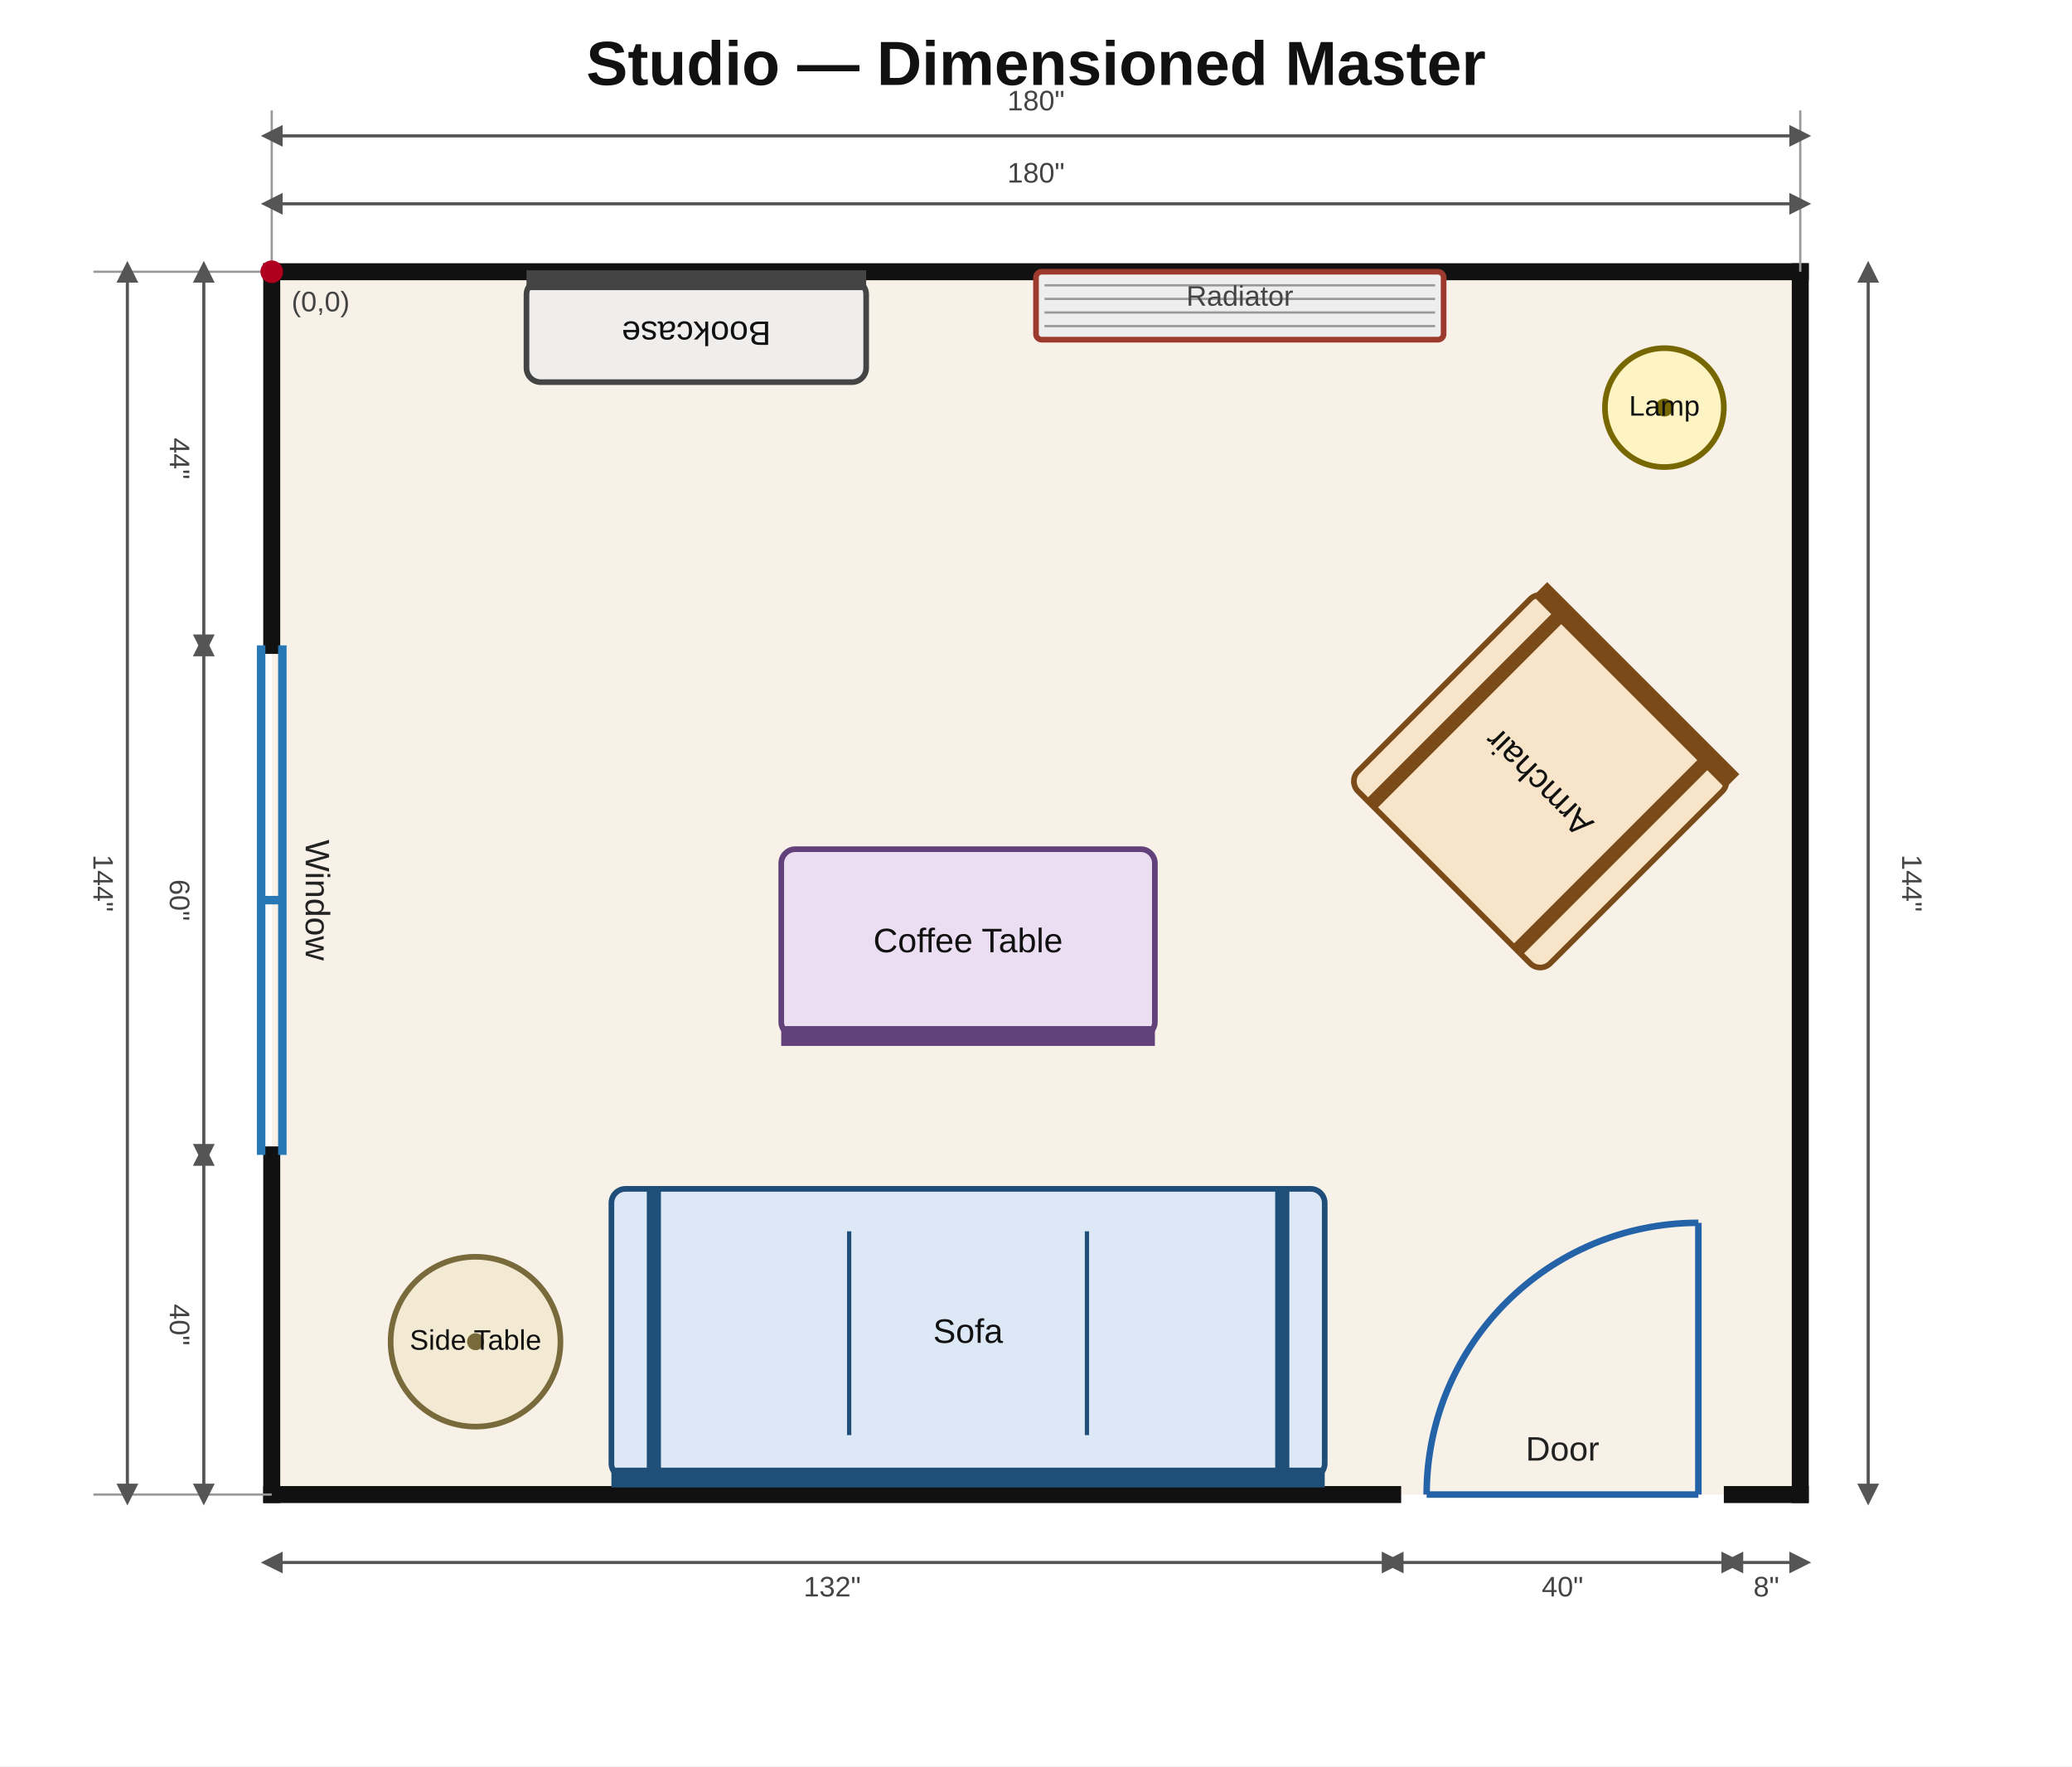
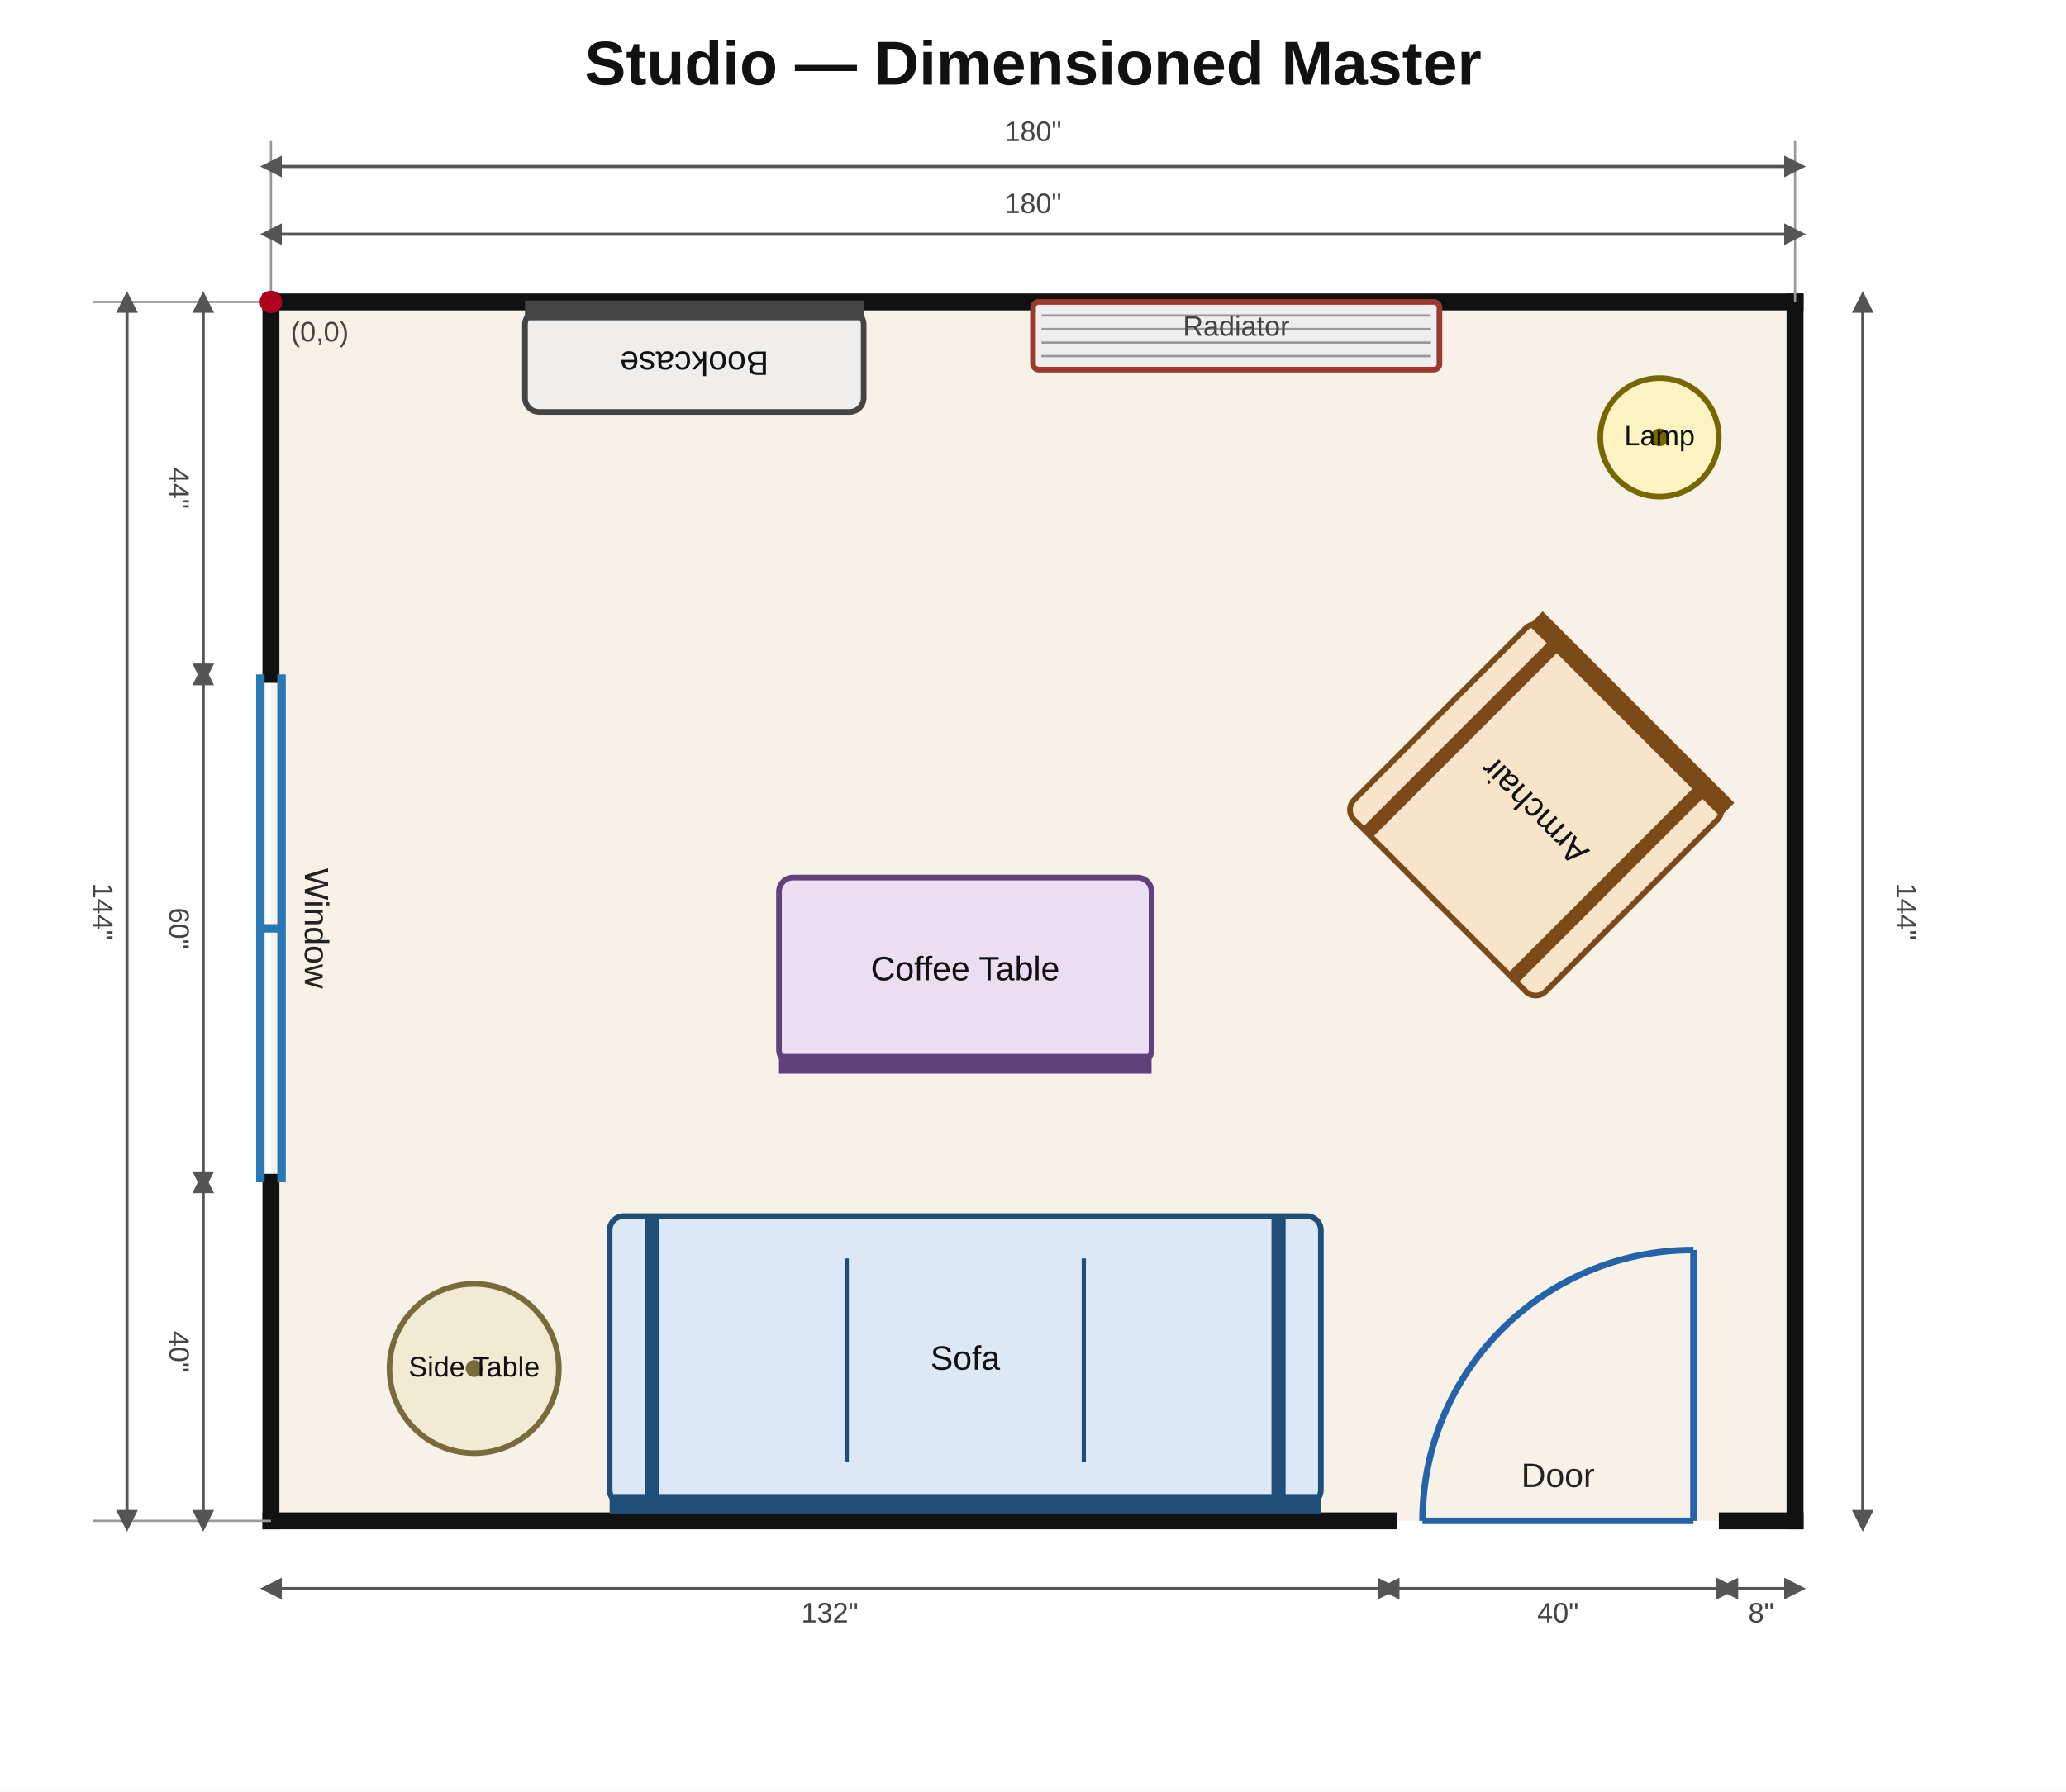
- <svg xmlns="http://www.w3.org/2000/svg" width="732" height="624" viewBox="0 0 732.000 624.000" data-origin-x="96" data-origin-y="96" data-scale="3" data-room-width="180" data-room-depth="144" data-generated-from="room.yaml">
+ <svg xmlns="http://www.w3.org/2000/svg" width="732" height="635" viewBox="0 0 732.000 635.000" data-origin-x="96" data-origin-y="107" data-scale="3" data-room-width="180" data-room-depth="144" data-generated-from="room.yaml">
  <defs>
    <marker id="dim-arrow" markerWidth="7" markerHeight="7" refX="3.5" refY="3.5" orient="auto-start-reverse" markerUnits="strokeWidth">
      <path d="M 0 0 L 7 3.5 L 0 7 z" fill="#555" />
    </marker>
    <style>
.wall{stroke:#111;stroke-width:6;fill:none;stroke-linecap:square}.window{stroke:#2878b5;stroke-width:3;fill:none}.door{stroke:#2463a8;stroke-width:2.3;fill:none}.fixture{stroke:#9b3a2d;stroke-width:2;fill:#eee}.fixture-line{stroke:#999;stroke-width:.8;fill:none}.reference-line{stroke:#555;stroke-width:1.2;stroke-dasharray:4 7}.dim{stroke:#555;stroke-width:1.1;fill:none;marker-start:url(#dim-arrow);marker-end:url(#dim-arrow)}.ext{stroke:#999;stroke-width:.8}.label{font-family:Arial,Helvetica,sans-serif;fill:#222;font-size:12px}.small{font-family:Arial,Helvetica,sans-serif;fill:#444;font-size:10px}.title{font-family:Arial,Helvetica,sans-serif;fill:#111;font-size:22px;font-weight:700}
</style>
  </defs>
  <rect width="100%" height="100%" fill="white" />
-   <rect x="96.000" y="96.000" width="540.000" height="432.000" fill="#f7f1e8" />
+   <rect x="96.000" y="107.000" width="540.000" height="432.000" fill="#f7f1e8" />
  <text class="title" x="366.000" y="30" text-anchor="middle">Studio — Dimensioned Master</text>
  <g id="room-geometry">
-     <line class="wall" x1="96.000" y1="96.000" x2="636.000" y2="96.000" />
-     <line class="wall" x1="636.000" y1="96.000" x2="636.000" y2="528.000" />
-     <line class="wall" x1="96.000" y1="528.000" x2="492.000" y2="528.000" />
-     <line class="wall" x1="612.000" y1="528.000" x2="636.000" y2="528.000" />
-     <line class="wall" x1="96.000" y1="96.000" x2="96.000" y2="228.000" />
-     <line class="wall" x1="96.000" y1="408.000" x2="96.000" y2="528.000" />
+     <line class="wall" x1="96.000" y1="107.000" x2="636.000" y2="107.000" />
+     <line class="wall" x1="636.000" y1="107.000" x2="636.000" y2="539.000" />
+     <line class="wall" x1="96.000" y1="539.000" x2="492.000" y2="539.000" />
+     <line class="wall" x1="612.000" y1="539.000" x2="636.000" y2="539.000" />
+     <line class="wall" x1="96.000" y1="107.000" x2="96.000" y2="239.000" />
+     <line class="wall" x1="96.000" y1="419.000" x2="96.000" y2="539.000" />
  </g>
  <g id="fixed-features">
-     <line class="door" x1="504.000" y1="528.000" x2="600.000" y2="528.000" />
-     <line class="door" x1="600.000" y1="528.000" x2="600.000" y2="432.000" />
-     <path class="door" d="M 504.000 528.000 A 96.000 96.000 0 0 1 600.000 432.000" />
-     <line class="window" x1="92.250" y1="228.000" x2="92.250" y2="408.000" />
-     <line class="window" x1="99.750" y1="228.000" x2="99.750" y2="408.000" />
-     <line class="window" x1="92.250" y1="318.000" x2="99.750" y2="318.000" />
-     <rect class="fixture" x="366.000" y="96.000" width="144.000" height="24.000" rx="2" />
-     <line class="fixture-line" x1="369.000" y1="100.800" x2="507.000" y2="100.800" />
-     <line class="fixture-line" x1="369.000" y1="105.600" x2="507.000" y2="105.600" />
-     <line class="fixture-line" x1="369.000" y1="110.400" x2="507.000" y2="110.400" />
-     <line class="fixture-line" x1="369.000" y1="115.200" x2="507.000" y2="115.200" />
+     <line class="door" x1="504.000" y1="539.000" x2="600.000" y2="539.000" />
+     <line class="door" x1="600.000" y1="539.000" x2="600.000" y2="443.000" />
+     <path class="door" d="M 504.000 539.000 A 96.000 96.000 0 0 1 600.000 443.000" />
+     <line class="window" x1="92.250" y1="239.000" x2="92.250" y2="419.000" />
+     <line class="window" x1="99.750" y1="239.000" x2="99.750" y2="419.000" />
+     <line class="window" x1="92.250" y1="329.000" x2="99.750" y2="329.000" />
+     <rect class="fixture" x="366.000" y="107.000" width="144.000" height="24.000" rx="2" />
+     <line class="fixture-line" x1="369.000" y1="111.800" x2="507.000" y2="111.800" />
+     <line class="fixture-line" x1="369.000" y1="116.600" x2="507.000" y2="116.600" />
+     <line class="fixture-line" x1="369.000" y1="121.400" x2="507.000" y2="121.400" />
+     <line class="fixture-line" x1="369.000" y1="126.200" x2="507.000" y2="126.200" />
  </g>
  <g id="reference-lines" />
  <g id="feature-labels">
-     <text class="label" x="552.000" y="516.000" text-anchor="middle">Door</text>
-     <text class="label" x="108.000" y="318.000" text-anchor="middle" transform="rotate(90 108.000 318.000)">Window</text>
-     <text class="small" x="438.000" y="108.000" text-anchor="middle">Radiator</text>
+     <text class="label" x="552.000" y="527.000" text-anchor="middle">Door</text>
+     <text class="label" x="108.000" y="329.000" text-anchor="middle" transform="rotate(90 108.000 329.000)">Window</text>
+     <text class="small" x="438.000" y="119.000" text-anchor="middle">Radiator</text>
  </g>
  <g id="dimensions">
-     <line class="ext" x1="96.000" y1="96.000" x2="96.000" y2="39.000" />
-     <line class="ext" x1="636.000" y1="96.000" x2="636.000" y2="39.000" />
-     <line class="dim" x1="96.000" y1="48.000" x2="636.000" y2="48.000" />
-     <text class="small" x="366.000" y="39.000" text-anchor="middle">180"</text>
-     <line class="ext" x1="33.000" y1="96.000" x2="96.000" y2="96.000" />
-     <line class="ext" x1="33.000" y1="528.000" x2="96.000" y2="528.000" />
-     <line class="dim" x1="45.000" y1="96.000" x2="45.000" y2="528.000" />
-     <text class="small" x="33.000" y="312.000" text-anchor="middle" transform="rotate(90 33.000 312.000)">144"</text>
-     <line class="dim" x1="96.000" y1="72.000" x2="636.000" y2="72.000" />
-     <text class="small" x="366.000" y="64.500" text-anchor="middle">180"</text>
-     <line class="dim" x1="660.000" y1="96.000" x2="660.000" y2="528.000" />
-     <text class="small" x="672.000" y="312.000" text-anchor="middle" transform="rotate(90 672.000 312.000)">144"</text>
-     <line class="dim" x1="96.000" y1="552.000" x2="492.000" y2="552.000" />
-     <text class="small" x="294.000" y="564.000" text-anchor="middle">132"</text>
-     <line class="dim" x1="492.000" y1="552.000" x2="612.000" y2="552.000" />
-     <text class="small" x="552.000" y="564.000" text-anchor="middle">40"</text>
-     <line class="dim" x1="612.000" y1="552.000" x2="636.000" y2="552.000" />
-     <text class="small" x="624.000" y="564.000" text-anchor="middle">8"</text>
-     <line class="dim" x1="72.000" y1="96.000" x2="72.000" y2="228.000" />
-     <text class="small" x="60.000" y="162.000" text-anchor="middle" transform="rotate(90 60.000 162.000)">44"</text>
-     <line class="dim" x1="72.000" y1="228.000" x2="72.000" y2="408.000" />
-     <text class="small" x="60.000" y="318.000" text-anchor="middle" transform="rotate(90 60.000 318.000)">60"</text>
-     <line class="dim" x1="72.000" y1="408.000" x2="72.000" y2="528.000" />
-     <text class="small" x="60.000" y="468.000" text-anchor="middle" transform="rotate(90 60.000 468.000)">40"</text>
+     <line class="ext" x1="96.000" y1="107.000" x2="96.000" y2="50.000" />
+     <line class="ext" x1="636.000" y1="107.000" x2="636.000" y2="50.000" />
+     <line class="dim" x1="96.000" y1="59.000" x2="636.000" y2="59.000" />
+     <text class="small" x="366.000" y="50.000" text-anchor="middle">180"</text>
+     <line class="ext" x1="33.000" y1="107.000" x2="96.000" y2="107.000" />
+     <line class="ext" x1="33.000" y1="539.000" x2="96.000" y2="539.000" />
+     <line class="dim" x1="45.000" y1="107.000" x2="45.000" y2="539.000" />
+     <text class="small" x="33.000" y="323.000" text-anchor="middle" transform="rotate(90 33.000 323.000)">144"</text>
+     <line class="dim" x1="96.000" y1="83.000" x2="636.000" y2="83.000" />
+     <text class="small" x="366.000" y="75.500" text-anchor="middle">180"</text>
+     <line class="dim" x1="660.000" y1="107.000" x2="660.000" y2="539.000" />
+     <text class="small" x="672.000" y="323.000" text-anchor="middle" transform="rotate(90 672.000 323.000)">144"</text>
+     <line class="dim" x1="96.000" y1="563.000" x2="492.000" y2="563.000" />
+     <text class="small" x="294.000" y="575.000" text-anchor="middle">132"</text>
+     <line class="dim" x1="492.000" y1="563.000" x2="612.000" y2="563.000" />
+     <text class="small" x="552.000" y="575.000" text-anchor="middle">40"</text>
+     <line class="dim" x1="612.000" y1="563.000" x2="636.000" y2="563.000" />
+     <text class="small" x="624.000" y="575.000" text-anchor="middle">8"</text>
+     <line class="dim" x1="72.000" y1="107.000" x2="72.000" y2="239.000" />
+     <text class="small" x="60.000" y="173.000" text-anchor="middle" transform="rotate(90 60.000 173.000)">44"</text>
+     <line class="dim" x1="72.000" y1="239.000" x2="72.000" y2="419.000" />
+     <text class="small" x="60.000" y="329.000" text-anchor="middle" transform="rotate(90 60.000 329.000)">60"</text>
+     <line class="dim" x1="72.000" y1="419.000" x2="72.000" y2="539.000" />
+     <text class="small" x="60.000" y="479.000" text-anchor="middle" transform="rotate(90 60.000 479.000)">40"</text>
  </g>
  <g id="coordinate-reference">
-     <circle cx="96.000" cy="96.000" r="4" fill="#b00020" />
-     <text class="small" x="103.000" y="110.000">(0,0)</text>
+     <circle cx="96.000" cy="107.000" r="4" fill="#b00020" />
+     <text class="small" x="103.000" y="121.000">(0,0)</text>
  </g>
  <g id="generated-furniture">
-     <g id="Sofa" data-object="Sofa84" transform="translate(216.00 522.00) rotate(0)" data-rotation="0">
+     <g id="Sofa" data-object="Sofa84" transform="translate(216.00 533.00) rotate(0)" data-rotation="0">
      <rect x="0" y="-102.00" width="252.00" height="102.00" rx="5" fill="#d9e8f7" fill-opacity="0.88" stroke="#1f4e79" stroke-width="2" />
      <line x1="0.00" y1="0.00" x2="252.00" y2="0.00" stroke="#1f4e79" stroke-width="7" />
      <line x1="84.00" y1="-15.00" x2="84.00" y2="-87.00" stroke="#1f4e79" stroke-width="1.5" />
      <line x1="168.00" y1="-15.00" x2="168.00" y2="-87.00" stroke="#1f4e79" stroke-width="1.5" />
      <line x1="15.00" y1="0.00" x2="15.00" y2="-102.00" stroke="#1f4e79" stroke-width="5" />
      <line x1="237.00" y1="0.00" x2="237.00" y2="-102.00" stroke="#1f4e79" stroke-width="5" />
      <text x="126.00" y="-51.00" text-anchor="middle" dominant-baseline="middle" font-family="Arial, Helvetica, sans-serif" font-size="12" fill="#111" pointer-events="none">Sofa</text>
    </g>
-     <g id="Coffee Table" data-object="CoffeeTable44" transform="translate(276.00 366.00) rotate(0)" data-rotation="0">
+     <g id="Coffee Table" data-object="CoffeeTable44" transform="translate(276.00 377.00) rotate(0)" data-rotation="0">
      <rect x="0" y="-66.00" width="132.00" height="66.00" rx="5" fill="#eadcf4" fill-opacity="0.88" stroke="#62407a" stroke-width="2" />
      <line x1="0.00" y1="0.00" x2="132.00" y2="0.00" stroke="#62407a" stroke-width="7" />
      <text x="66.00" y="-33.00" text-anchor="middle" dominant-baseline="middle" font-family="Arial, Helvetica, sans-serif" font-size="12" fill="#111" pointer-events="none">Coffee Table</text>
    </g>
-     <g id="Armchair" data-object="Armchair32" transform="translate(612.00 276.00) rotate(225)" data-rotation="225">
+     <g id="Armchair" data-object="Armchair32" transform="translate(612.00 287.00) rotate(225)" data-rotation="225">
      <rect x="0" y="-96.00" width="96.00" height="96.00" rx="5" fill="#f7e3c6" fill-opacity="0.88" stroke="#7a4b18" stroke-width="2" />
      <line x1="0.00" y1="0.00" x2="96.00" y2="0.00" stroke="#7a4b18" stroke-width="7" />
      <line x1="11.52" y1="0.00" x2="11.52" y2="-96.00" stroke="#7a4b18" stroke-width="5" />
      <line x1="84.48" y1="0.00" x2="84.48" y2="-96.00" stroke="#7a4b18" stroke-width="5" />
      <text x="48.00" y="-48.00" text-anchor="middle" dominant-baseline="middle" font-family="Arial, Helvetica, sans-serif" font-size="12" fill="#111" pointer-events="none">Armchair</text>
    </g>
-     <g id="Bookcase" data-object="Bookcase40" transform="translate(306.00 99.00) rotate(180)" data-rotation="180">
+     <g id="Bookcase" data-object="Bookcase40" transform="translate(306.00 110.00) rotate(180)" data-rotation="180">
      <rect x="0" y="-36.00" width="120.00" height="36.00" rx="5" fill="#eeeeee" fill-opacity="0.88" stroke="#444444" stroke-width="2" />
      <line x1="0.00" y1="0.00" x2="120.00" y2="0.00" stroke="#444444" stroke-width="7" />
      <text x="60.00" y="-18.00" text-anchor="middle" dominant-baseline="middle" font-family="Arial, Helvetica, sans-serif" font-size="12" fill="#111" pointer-events="none">Bookcase</text>
    </g>
    <g id="Side Table" data-object="SideTable20">
-       <circle cx="168.00" cy="474.00" r="30.00" fill="#f3ead2" fill-opacity="0.88" stroke="#796a3b" stroke-width="2" />
-       <circle cx="168.00" cy="474.00" r="3" fill="#796a3b" />
-       <text x="168.00" y="474.00" text-anchor="middle" dominant-baseline="middle" font-family="Arial, Helvetica, sans-serif" font-size="10" fill="#111" pointer-events="none">Side Table</text>
+       <circle cx="168.00" cy="485.00" r="30.00" fill="#f3ead2" fill-opacity="0.88" stroke="#796a3b" stroke-width="2" />
+       <circle cx="168.00" cy="485.00" r="3" fill="#796a3b" />
+       <text x="168.00" y="485.00" text-anchor="middle" dominant-baseline="middle" font-family="Arial, Helvetica, sans-serif" font-size="10" fill="#111" pointer-events="none">Side Table</text>
    </g>
    <g id="Lamp" data-object="FloorLamp14">
-       <circle cx="588.00" cy="144.00" r="21.00" fill="#fff5bf" fill-opacity="0.88" stroke="#776700" stroke-width="2" />
-       <circle cx="588.00" cy="144.00" r="3.15" fill="#776700" />
-       <text x="588.00" y="144.00" text-anchor="middle" dominant-baseline="middle" font-family="Arial, Helvetica, sans-serif" font-size="10" fill="#111" pointer-events="none">Lamp</text>
+       <circle cx="588.00" cy="155.00" r="21.00" fill="#fff5bf" fill-opacity="0.88" stroke="#776700" stroke-width="2" />
+       <circle cx="588.00" cy="155.00" r="3.15" fill="#776700" />
+       <text x="588.00" y="155.00" text-anchor="middle" dominant-baseline="middle" font-family="Arial, Helvetica, sans-serif" font-size="10" fill="#111" pointer-events="none">Lamp</text>
    </g>
  </g>
</svg>
